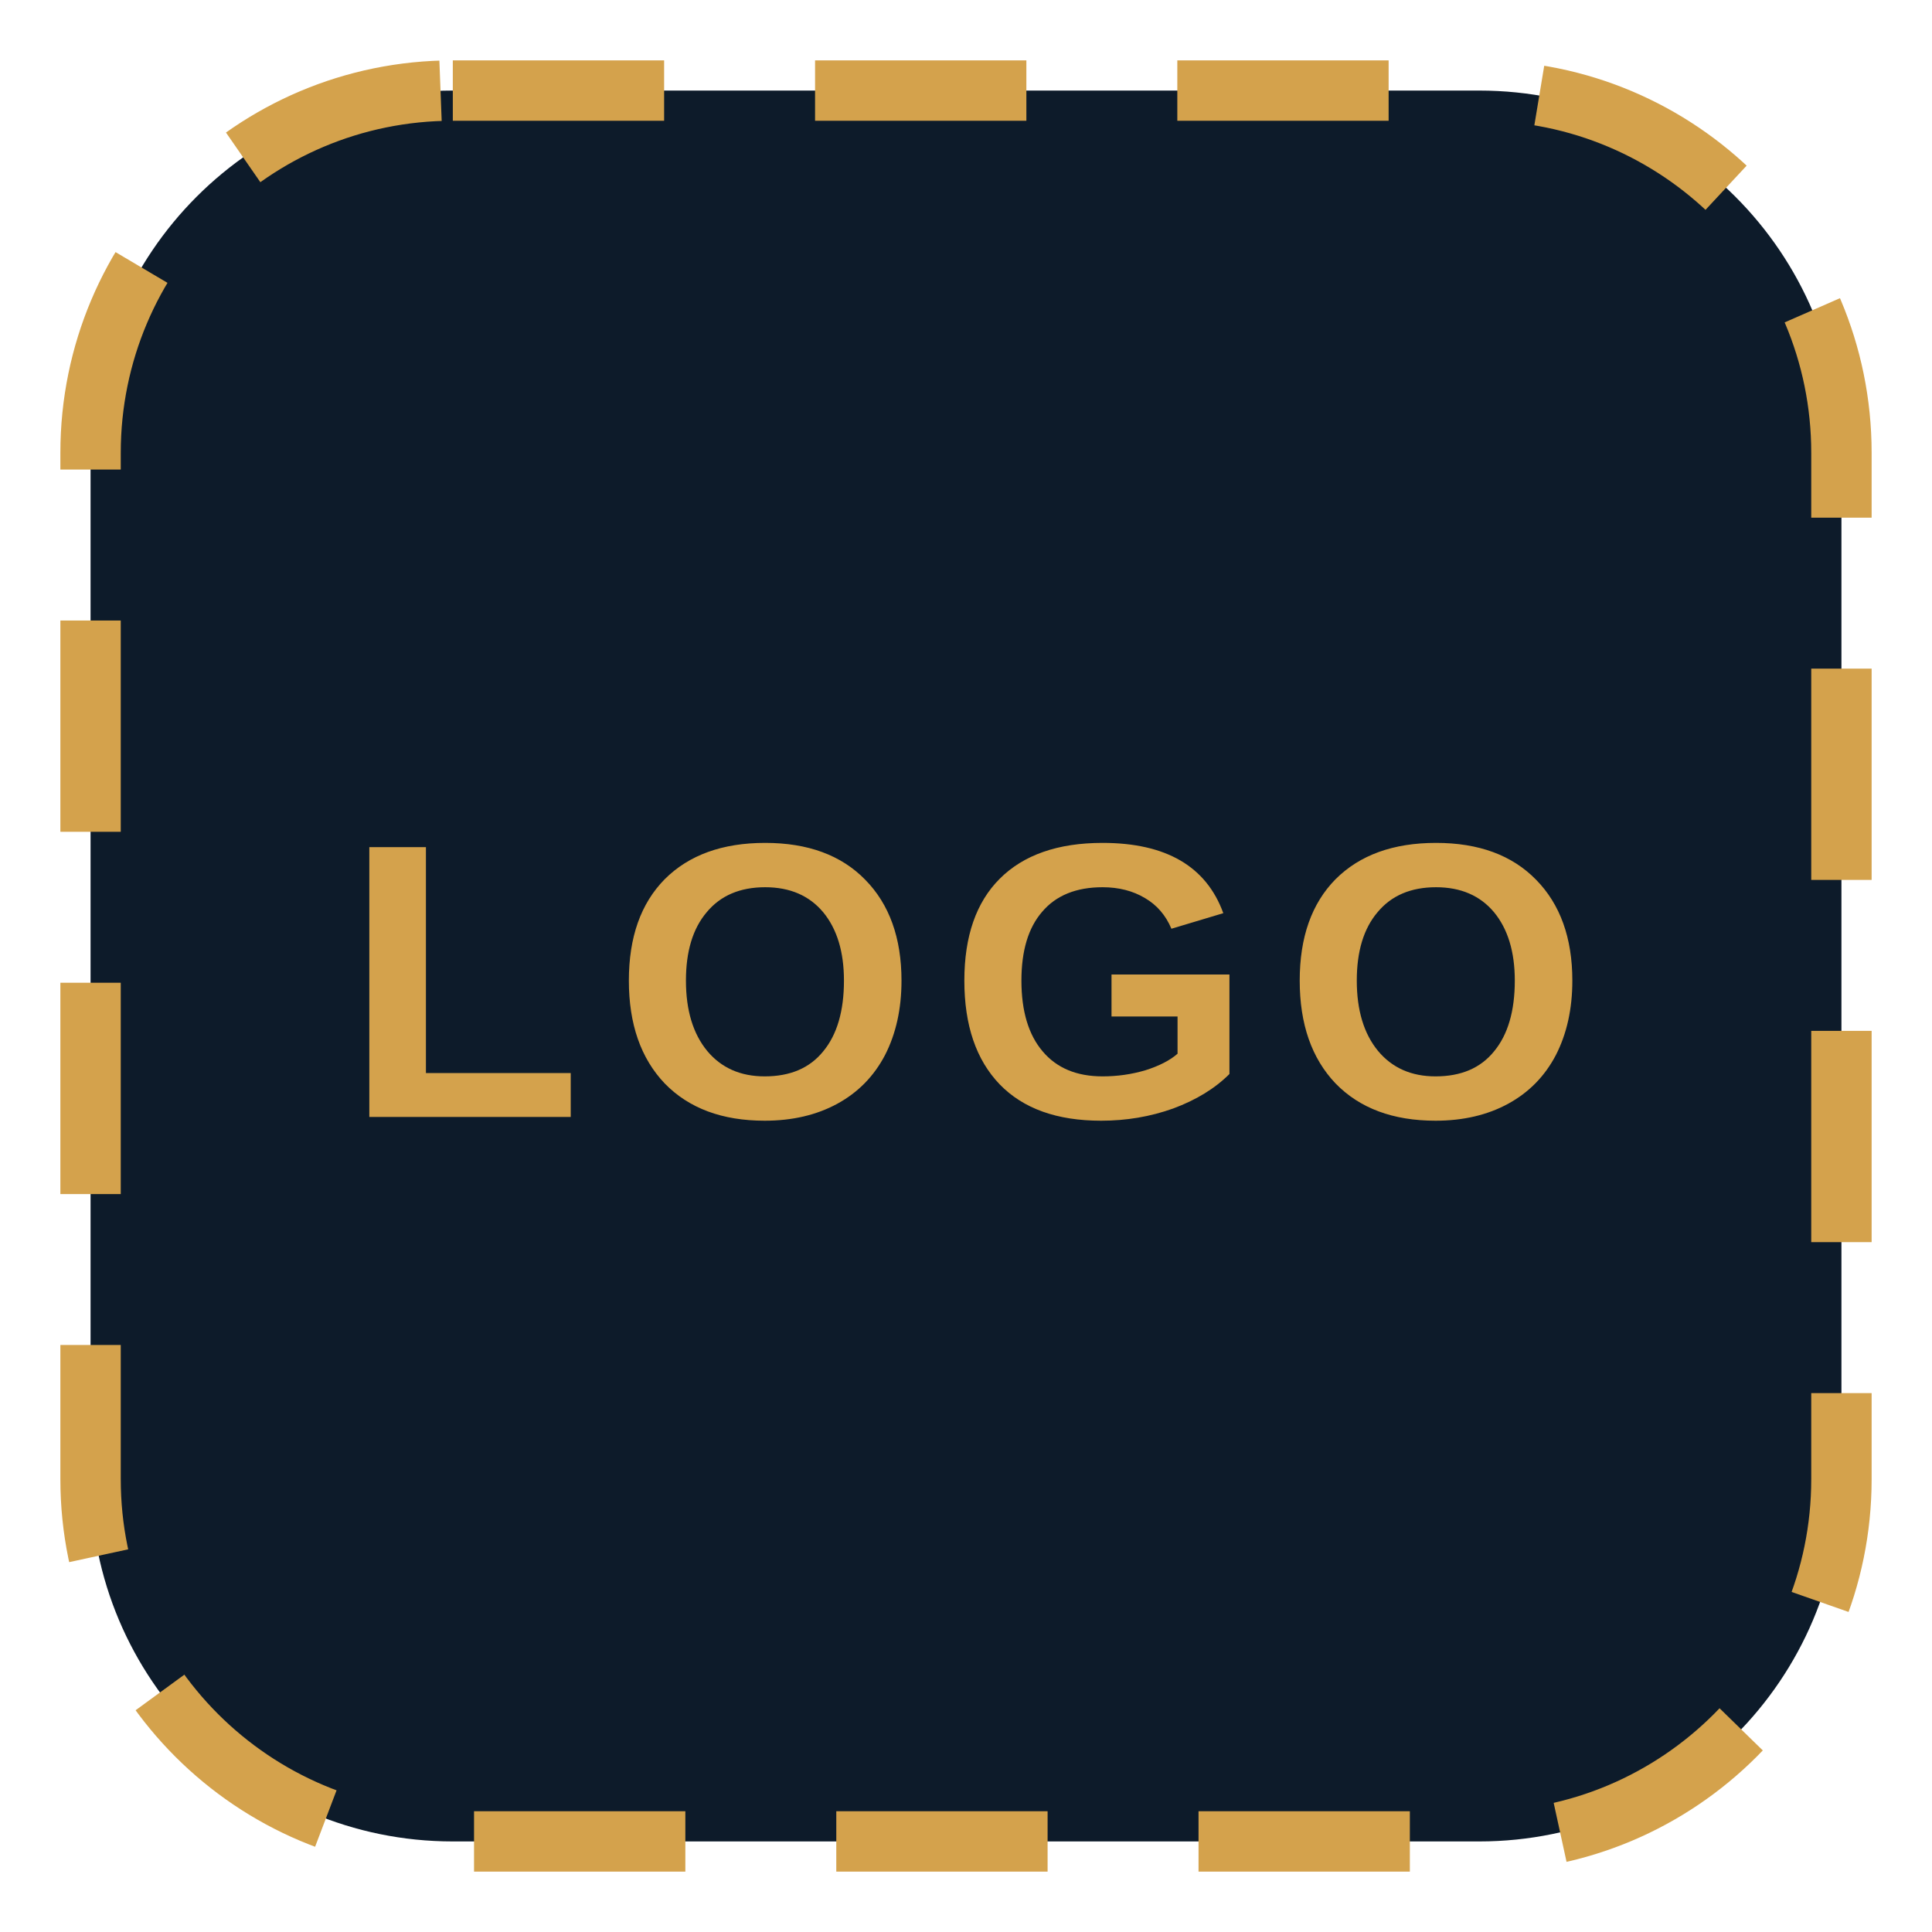
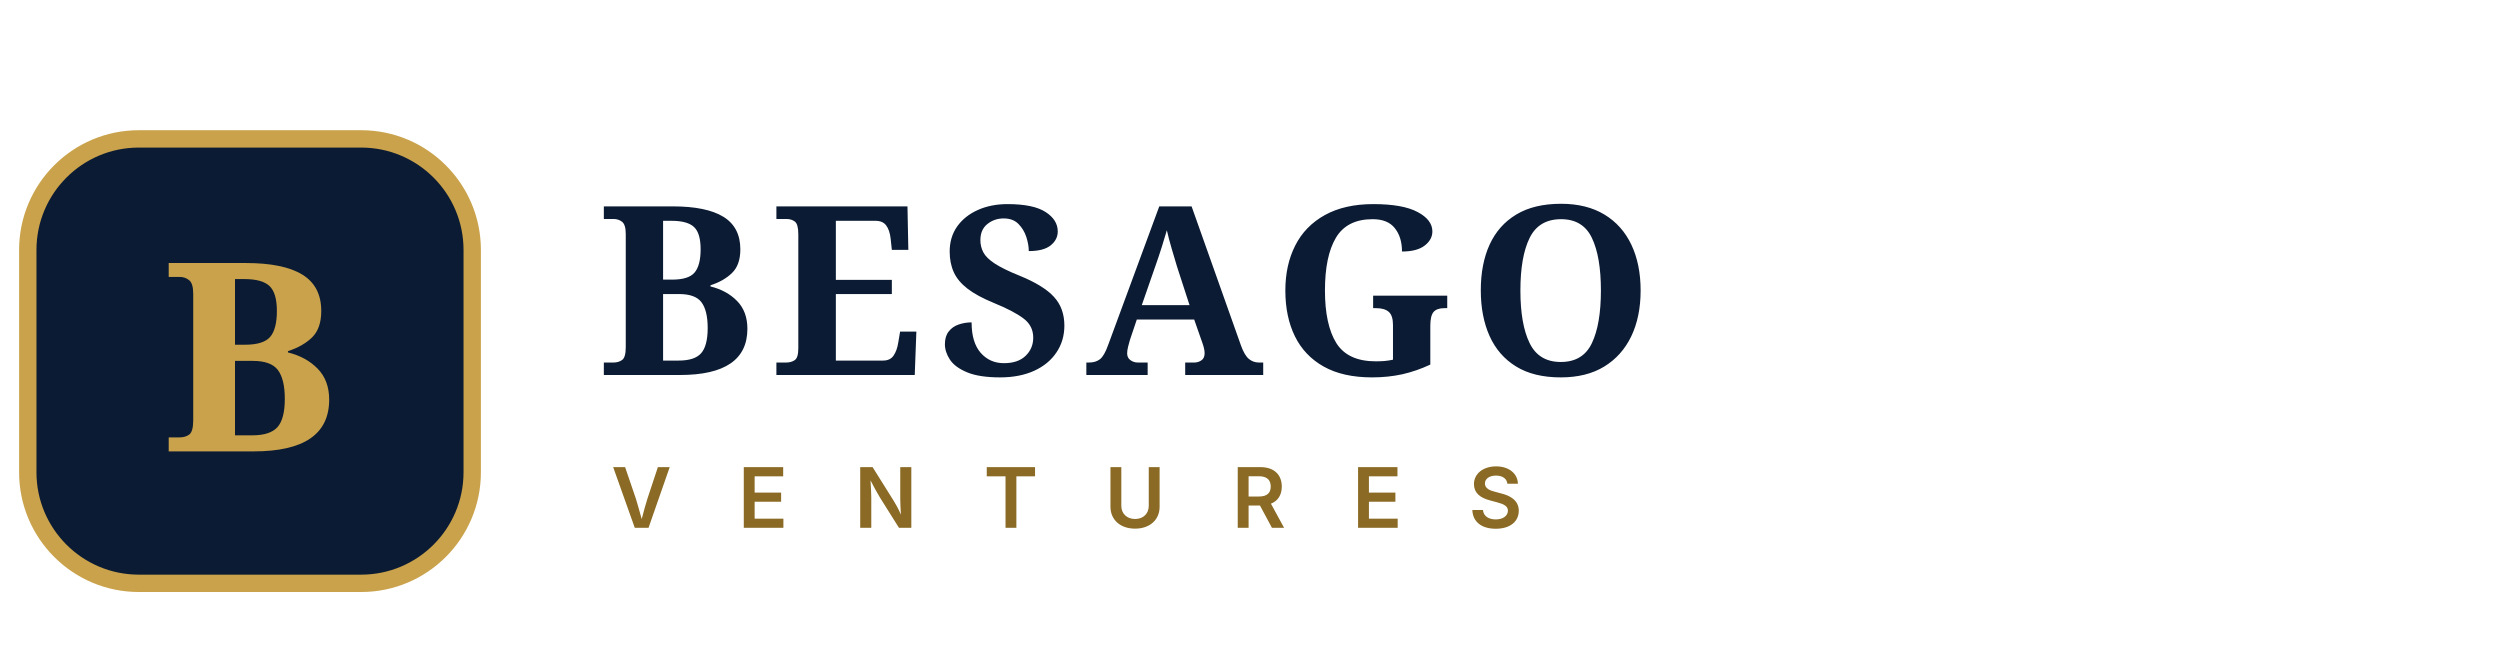
- <svg xmlns="http://www.w3.org/2000/svg" viewBox="0 0 64 64" width="64" height="64" role="img" aria-label="Logo placeholder">
-   <rect x="3" y="3" width="58" height="58" rx="12" fill="#0d1b2a" stroke="#d4a24c" stroke-width="2" stroke-dasharray="7 5" />
-   <text x="32" y="37" font-family="Arial, Helvetica, sans-serif" font-size="13" font-weight="bold" letter-spacing="1" text-anchor="middle" fill="#d4a24c">LOGO</text>
+ <svg xmlns="http://www.w3.org/2000/svg" viewBox="0 0 360 96" role="img" aria-label="Besago Ventures">
+   <rect x="4" y="20" width="64" height="64" rx="16" fill="#0B1B33" stroke="#C9A24B" stroke-width="2.5" />
+   <text x="36" y="65" text-anchor="middle" font-family="Fraunces, Georgia, serif" font-weight="600" font-size="38" fill="#C9A24B">B</text>
+   <text x="86" y="54" font-family="Fraunces, Georgia, serif" font-weight="600" font-size="34" letter-spacing="2" fill="#0B1B33">BESAGO</text>
+   <text x="88" y="76" font-family="Inter, Arial, sans-serif" font-weight="600" font-size="12" letter-spacing="9.5" fill="#8A6A24">VENTURES</text>
</svg>
